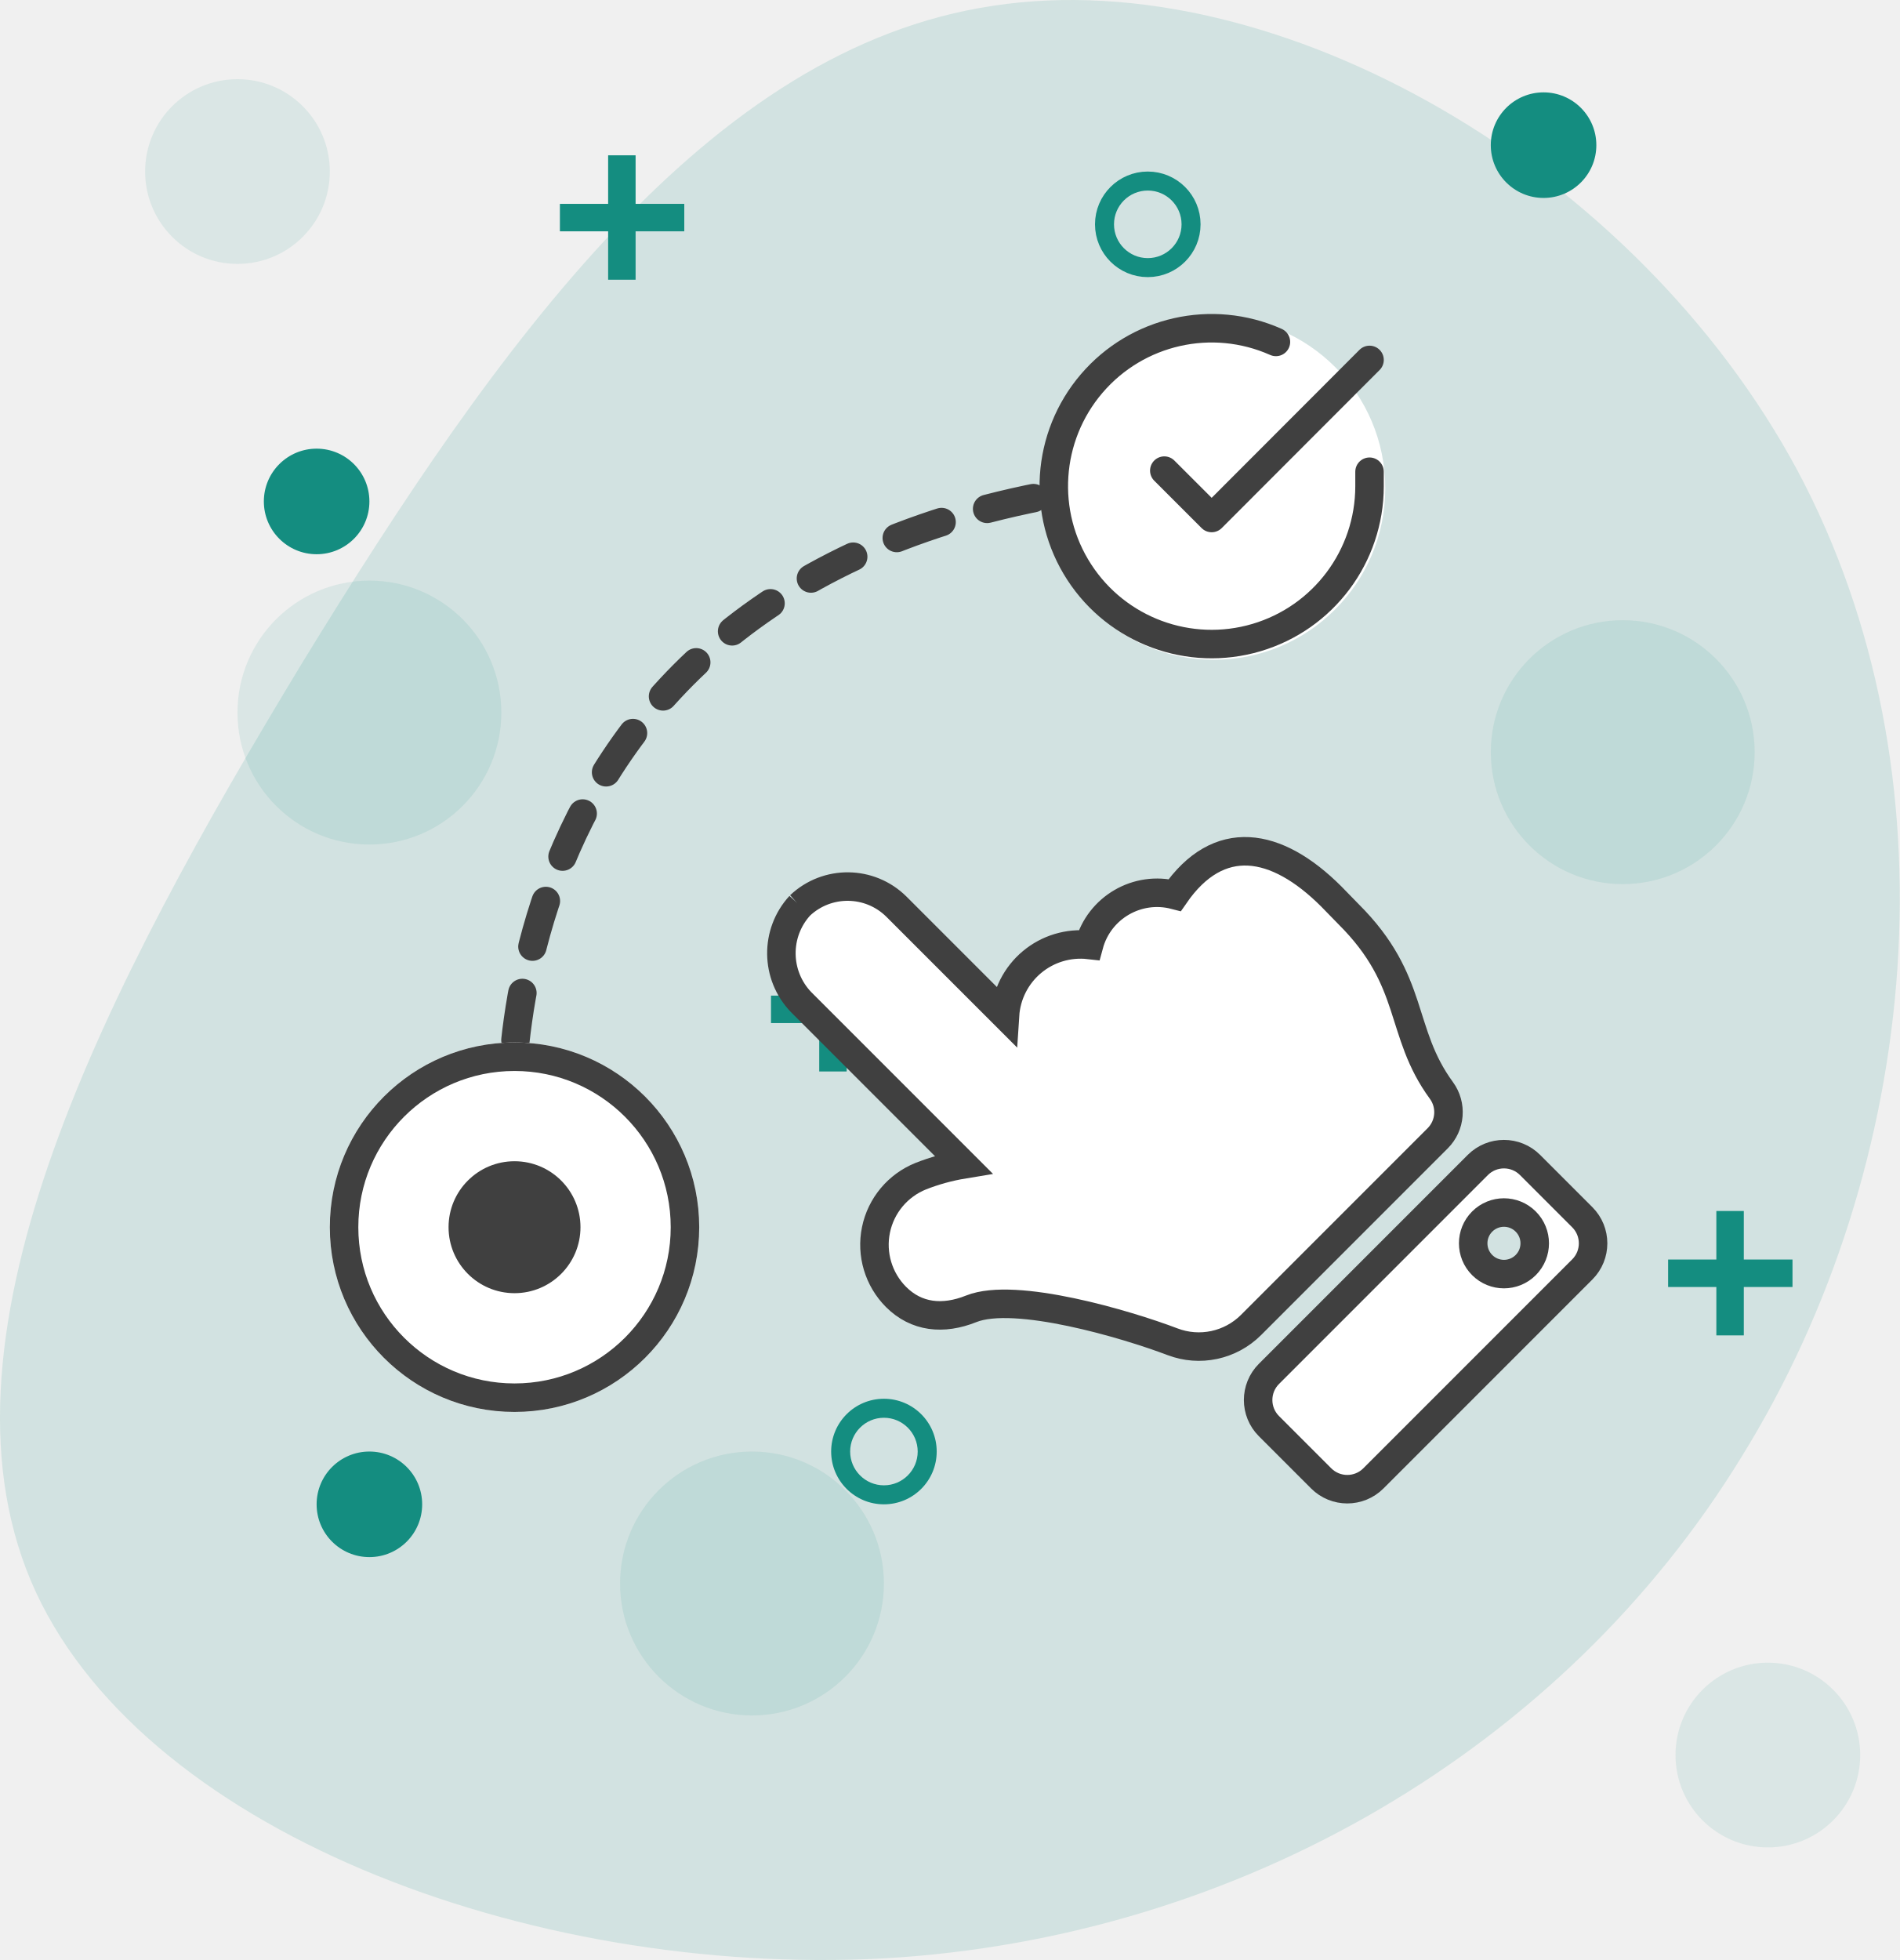
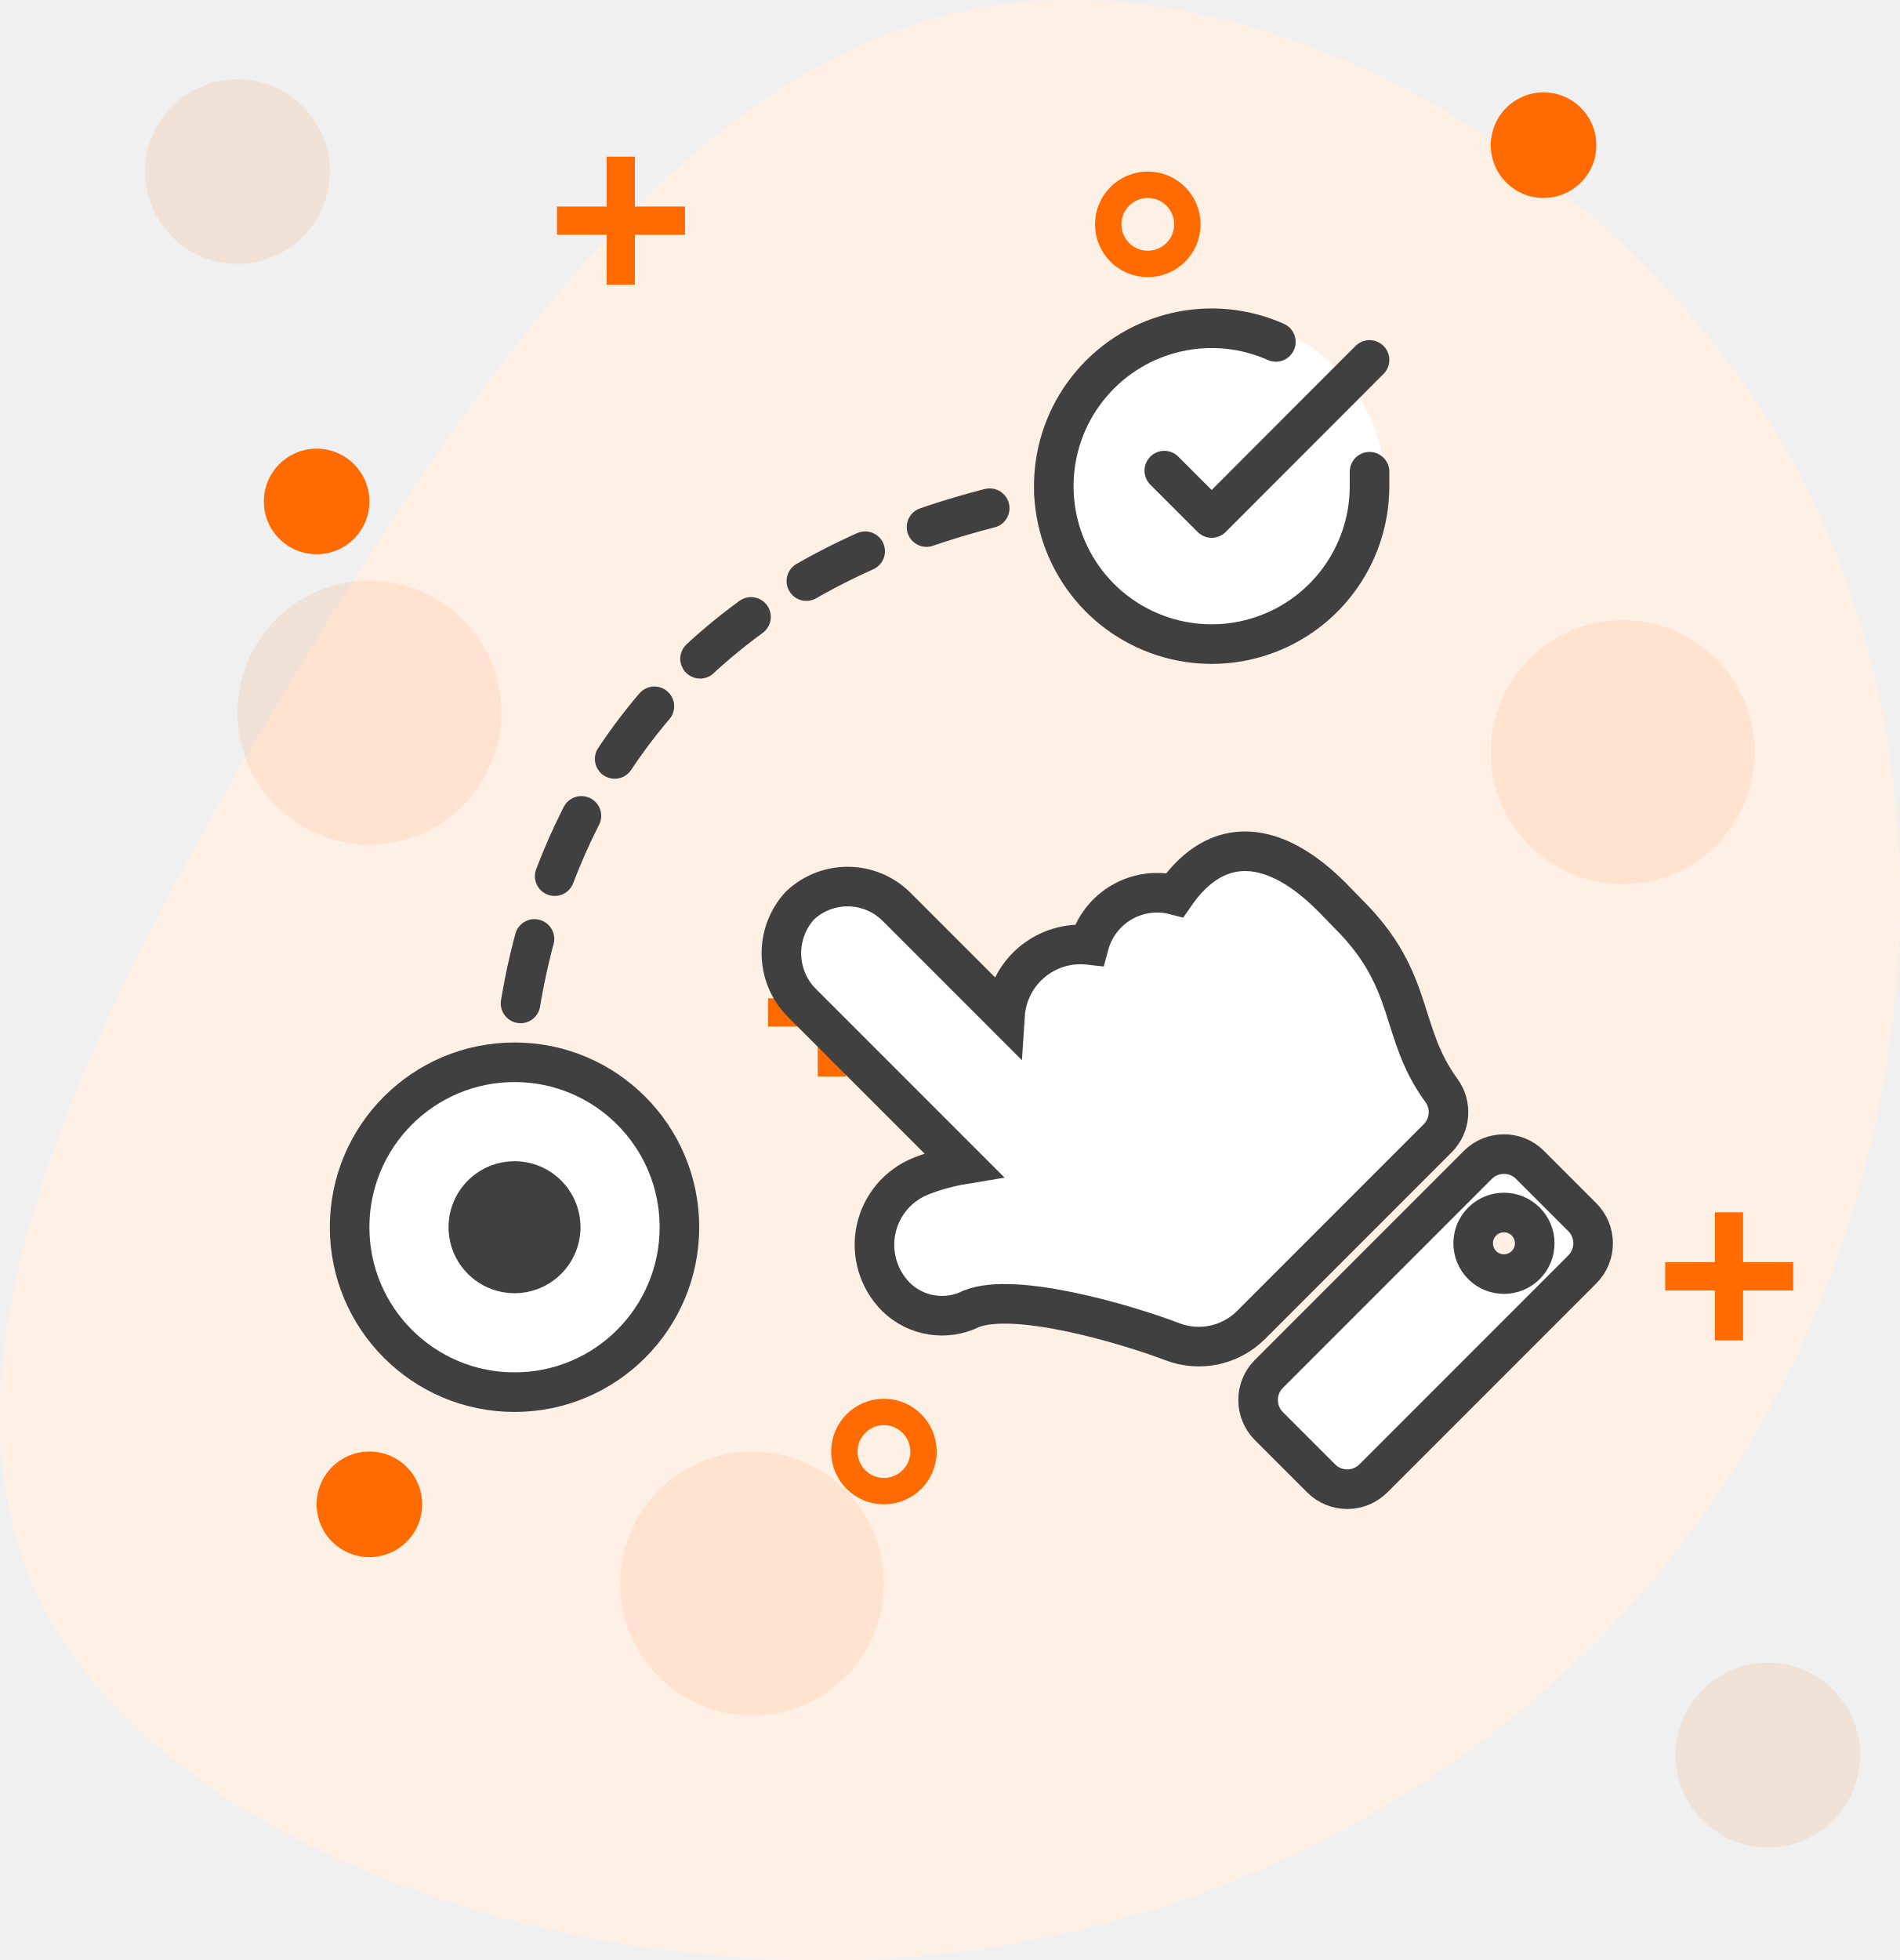
- <svg xmlns="http://www.w3.org/2000/svg" width="200" height="206.294" viewBox="0 0 200 206.294">
-   <g id="Grupo_898351" data-name="Grupo 898351" transform="translate(-237.5 -418)">
-     <g id="Grupo_877799" data-name="Grupo 877799" transform="translate(229.5 412)">
-       <path id="blob" d="M121.88-23.877C138.815,7.84,134.94,49.316,116,79.885,97.2,110.6,63.182,130.546,25.724,132.7c-37.6,2.009-78.79-13.634-89.841-39.754-11.051-26.263,8.037-62.716,28.56-96.586C-14.89-37.368,7.211-68.367,37.206-72.816,67.2-77.408,104.945-55.45,121.88-23.877Z" transform="translate(75.36 79.423)" fill="#148d80" opacity="0.138" />
-       <g id="Grupo_23" data-name="Grupo 23" transform="translate(206.611 14.333) rotate(90)">
-         <text id="_" data-name="+" transform="translate(98.278 120.444)" fill="#148d80" font-size="27" font-family="Montserrat-Bold, Montserrat" font-weight="700">
-           <tspan x="-8.087" y="0">+</tspan>
-         </text>
-         <text id="_2" data-name="+" transform="translate(14.944 142.667)" fill="#148d80" font-size="27" font-family="Montserrat-Bold, Montserrat" font-weight="700">
-           <tspan x="-8.087" y="0">+</tspan>
-         </text>
-         <text id="_3" data-name="+" transform="translate(126.056 26)" fill="#148d80" font-size="27" font-family="Montserrat-Bold, Montserrat" font-weight="700">
-           <tspan x="-8.087" y="0">+</tspan>
-         </text>
-         <circle id="Elipse_1" data-name="Elipse 1" cx="5.556" cy="5.556" r="5.556" transform="translate(1.389 30.556)" fill="#148d80" />
-         <circle id="Elipse_2" data-name="Elipse 2" cx="5.556" cy="5.556" r="5.556" transform="translate(38.889 159.722)" fill="#148d80" />
-         <circle id="Elipse_5" data-name="Elipse 5" cx="5.556" cy="5.556" r="5.556" transform="translate(144.444 154.167)" fill="#148d80" />
-         <circle id="Elipse_6" data-name="Elipse 6" cx="13.889" cy="13.889" r="13.889" transform="translate(56.944 13.889)" fill="#148d80" opacity="0.1" />
-         <circle id="Elipse_7" data-name="Elipse 7" cx="13.889" cy="13.889" r="13.889" transform="translate(144.444 105.556)" fill="#148d80" opacity="0.1" />
-         <circle id="Elipse_11" data-name="Elipse 11" cx="9.722" cy="9.722" r="9.722" transform="translate(166.667 2.778)" fill="#148d80" opacity="0.1" />
-         <circle id="Elipse_12" data-name="Elipse 12" cx="9.722" cy="9.722" r="9.722" transform="translate(0 163.889)" fill="#148d80" opacity="0.1" />
-         <circle id="Elipse_8" data-name="Elipse 8" cx="13.889" cy="13.889" r="13.889" transform="translate(52.778 145.833)" fill="#148d80" opacity="0.1" />
-         <g id="Trazado_616781" data-name="Trazado 616781" transform="translate(138.889 100)" fill="none">
-           <path d="M5.556,0A5.556,5.556,0,1,1,0,5.556,5.556,5.556,0,0,1,5.556,0Z" stroke="none" />
-           <path d="M 5.556 2 C 3.595 2 2 3.595 2 5.556 C 2 7.516 3.595 9.111 5.556 9.111 C 7.516 9.111 9.111 7.516 9.111 5.556 C 9.111 3.595 7.516 2 5.556 2 M 5.556 -4.76837158203125e-06 C 8.624 -4.76837158203125e-06 11.111 2.487 11.111 5.556 C 11.111 8.624 8.624 11.111 5.556 11.111 C 2.487 11.111 -4.76837158203125e-06 8.624 -4.76837158203125e-06 5.556 C -4.76837158203125e-06 2.487 2.487 -4.76837158203125e-06 5.556 -4.76837158203125e-06 Z" stroke="none" fill="#148d80" />
+ <svg xmlns="http://www.w3.org/2000/svg" width="144" height="148.532" viewBox="0 0 144 148.532">
+   <g id="Grupo_29" data-name="Grupo 29" transform="translate(-8 -6)">
+     <path id="blob" d="M68.893-37.75c12.193,22.836,9.4,52.7-4.237,74.709C51.12,59.071,26.63,73.435-.339,74.984c-27.073,1.447-56.729-9.816-64.685-28.623-7.957-18.91,5.787-45.156,20.563-69.542,14.88-24.283,30.793-46.6,52.389-49.806C29.523-76.293,56.7-60.483,68.893-37.75Z" transform="translate(75.36 79.423)" fill="#fff0e5" />
+     <g id="Grupo_23" data-name="Grupo 23" transform="translate(168.676 -9.665) rotate(90)">
+       <text id="_" data-name="+" transform="translate(92.665 104.676)" fill="#ff6b00" font-size="20" font-family="Montserrat-Bold, Montserrat" font-weight="700">
+         <tspan x="-5.99" y="0">+</tspan>
+       </text>
+       <text id="_2" data-name="+" transform="translate(32.665 120.676)" fill="#ff6b00" font-size="20" font-family="Montserrat-Bold, Montserrat" font-weight="700">
+         <tspan x="-5.99" y="0">+</tspan>
+       </text>
+       <text id="_3" data-name="+" transform="translate(112.665 36.676)" fill="#ff6b00" font-size="20" font-family="Montserrat-Bold, Montserrat" font-weight="700">
+         <tspan x="-5.99" y="0">+</tspan>
+       </text>
+       <circle id="Elipse_1" data-name="Elipse 1" cx="4" cy="4" r="4" transform="translate(22.665 39.676)" fill="#ff6b00" />
+       <circle id="Elipse_2" data-name="Elipse 2" cx="4" cy="4" r="4" transform="translate(49.665 132.676)" fill="#ff6b00" />
+       <circle id="Elipse_5" data-name="Elipse 5" cx="4" cy="4" r="4" transform="translate(125.665 128.676)" fill="#ff6b00" />
+       <circle id="Elipse_6" data-name="Elipse 6" cx="10" cy="10" r="10" transform="translate(62.665 27.676)" fill="#ff6b00" opacity="0.1" />
+       <circle id="Elipse_7" data-name="Elipse 7" cx="10" cy="10" r="10" transform="translate(125.665 93.676)" fill="#ff6b00" opacity="0.1" />
+       <circle id="Elipse_11" data-name="Elipse 11" cx="7" cy="7" r="7" transform="translate(141.665 19.676)" fill="#ff6b00" opacity="0.1" />
+       <circle id="Elipse_12" data-name="Elipse 12" cx="7" cy="7" r="7" transform="translate(21.665 135.676)" fill="#ff6b00" opacity="0.1" />
+       <circle id="Elipse_8" data-name="Elipse 8" cx="10" cy="10" r="10" transform="translate(59.665 122.676)" fill="#ff6b00" opacity="0.1" />
+       <g id="Elipse_3" data-name="Elipse 3" transform="translate(121.665 89.676)" fill="none" stroke="#ff6b00" stroke-width="2">
+         <circle cx="4" cy="4" r="4" stroke="none" />
+         <circle cx="4" cy="4" r="3" fill="none" />
+       </g>
+       <g id="Elipse_4" data-name="Elipse 4" transform="translate(28.665 69.676)" fill="none" stroke="#ff6b00" stroke-width="2">
+         <circle cx="4" cy="4" r="4" stroke="none" />
+         <circle cx="4" cy="4" r="3" fill="none" />
+       </g>
+     </g>
+     <g id="Grupo_20" data-name="Grupo 20" transform="translate(-5 5)">
+       <g id="Grupo_17" data-name="Grupo 17" transform="translate(-8.922 87.833) rotate(-45)">
+         <path id="Icon_awesome-hand-point-right" data-name="Icon awesome-hand-point-right" d="M61.431,15.822a5.259,5.259,0,0,1-5.225,5.112H44.56a5.737,5.737,0,0,1-.735,8.275,5.343,5.343,0,0,1-1.919,7.268c1.047,5.732-2.56,8.312-8.468,8.312-.32,0-1.548-.024-1.866-.023-7.228.02-8.968-3.623-14.431-4.469a2.8,2.8,0,0,1-2.364-2.765V17.526h0a5.6,5.6,0,0,1,3.32-5.114C21.467,10.9,29.226,6.692,30.64,3.393A4.971,4.971,0,0,1,35.305,0a5.6,5.6,0,0,1,5.146,7.8A15.853,15.853,0,0,1,38.8,10.71H56.206a5.344,5.344,0,0,1,5.225,5.112ZM11.2,15.862V38.256a2.8,2.8,0,0,1-2.8,2.8H2.8a2.8,2.8,0,0,1-2.8-2.8V15.862a2.8,2.8,0,0,1,2.8-2.8H8.4A2.8,2.8,0,0,1,11.2,15.862ZM7.931,35.457A2.333,2.333,0,1,0,5.6,37.79,2.333,2.333,0,0,0,7.931,35.457Z" transform="translate(55 107.36) rotate(-90)" fill="#fff" />
+         <path id="Icon_awesome-hand-point-right-2" data-name="Icon awesome-hand-point-right" d="M61.431,15.822a5.259,5.259,0,0,1-5.225,5.112H44.56a5.737,5.737,0,0,1-.735,8.275,5.343,5.343,0,0,1-1.919,7.268c1.047,5.732-2.56,8.312-8.468,8.312-.32,0-1.548-.024-1.866-.023-7.228.02-8.968-3.623-14.431-4.469a2.8,2.8,0,0,1-2.364-2.765V17.526h0a5.6,5.6,0,0,1,3.32-5.114C21.467,10.9,29.226,6.692,30.64,3.393A4.971,4.971,0,0,1,35.305,0a5.6,5.6,0,0,1,5.146,7.8A15.853,15.853,0,0,1,38.8,10.71H56.206a5.344,5.344,0,0,1,5.225,5.112ZM11.2,15.862V38.256a2.8,2.8,0,0,1-2.8,2.8H2.8a2.8,2.8,0,0,1-2.8-2.8V15.862a2.8,2.8,0,0,1,2.8-2.8H8.4A2.8,2.8,0,0,1,11.2,15.862ZM7.931,35.457A2.333,2.333,0,1,0,5.6,37.79,2.333,2.333,0,0,0,7.931,35.457Z" transform="translate(55.429 106.931) rotate(-90)" fill="none" stroke="#404040" stroke-width="3" />
+       </g>
+       <path id="Trazado_43" data-name="Trazado 43" d="M1263.036,166.767s-3.706-44.62,48.175-49.528" transform="translate(-1211.212 -79.767)" fill="none" stroke="#404040" stroke-linecap="round" stroke-width="3" stroke-dasharray="5" />
+       <g id="Grupo_18" data-name="Grupo 18" transform="translate(-42 60)">
+         <g id="Elipse_10" data-name="Elipse 10" transform="translate(80 20)" fill="#fff" stroke="#404040" stroke-width="3">
+           <circle cx="14" cy="14" r="14" stroke="none" />
+           <circle cx="14" cy="14" r="12.5" fill="none" />
        </g>
-         <g id="Elipse_4" data-name="Elipse 4" transform="translate(9.722 72.222)" fill="none" stroke="#148d80" stroke-width="2">
-           <circle cx="5.556" cy="5.556" r="5.556" stroke="none" />
-           <circle cx="5.556" cy="5.556" r="4.556" fill="none" />
-         </g>
+         <circle id="Elipse_14" data-name="Elipse 14" cx="5" cy="5" r="5" transform="translate(89 29)" fill="#404040" />
      </g>
-       <g id="Grupo_20" data-name="Grupo 20" transform="translate(42.722 39.333)">
-         <g id="Grupo_17" data-name="Grupo 17" transform="translate(33.531 77.938) rotate(-45)">
-           <path id="Icon_awesome-hand-point-right" data-name="Icon awesome-hand-point-right" d="M85.321,21.975a7.3,7.3,0,0,1-7.257,7.1H61.889a7.968,7.968,0,0,1-1.02,11.492A7.42,7.42,0,0,1,58.2,50.661c1.454,7.96-3.555,11.544-11.761,11.544-.445,0-2.151-.033-2.592-.032C33.812,62.2,31.4,57.141,23.808,55.967a3.883,3.883,0,0,1-3.283-3.84V24.341h0a7.776,7.776,0,0,1,4.611-7.1c4.679-2.1,15.456-7.944,17.42-12.526C43.818,1.765,46.019,0,49.035,0a7.781,7.781,0,0,1,7.147,10.839,22.017,22.017,0,0,1-2.293,4.037H78.064a7.422,7.422,0,0,1,7.257,7.1Zm-69.77.056v31.1a3.888,3.888,0,0,1-3.888,3.888H3.888A3.888,3.888,0,0,1,0,53.133v-31.1a3.888,3.888,0,0,1,3.888-3.888h7.776A3.888,3.888,0,0,1,15.551,22.031ZM11.015,49.246a3.24,3.24,0,1,0-3.24,3.24A3.24,3.24,0,0,0,11.015,49.246Z" transform="translate(0 85.917) rotate(-90)" fill="#fff" />
-           <path id="Icon_awesome-hand-point-right-2" data-name="Icon awesome-hand-point-right" d="M85.321,21.975a7.3,7.3,0,0,1-7.257,7.1H61.889a7.968,7.968,0,0,1-1.02,11.492A7.42,7.42,0,0,1,58.2,50.661c1.454,7.96-3.555,11.544-11.761,11.544-.445,0-2.151-.033-2.592-.032C33.812,62.2,31.4,57.141,23.808,55.967a3.883,3.883,0,0,1-3.283-3.84V24.341h0a7.776,7.776,0,0,1,4.611-7.1c4.679-2.1,15.456-7.944,17.42-12.526C43.818,1.765,46.019,0,49.035,0a7.781,7.781,0,0,1,7.147,10.839,22.017,22.017,0,0,1-2.293,4.037H78.064a7.422,7.422,0,0,1,7.257,7.1Zm-69.77.056v31.1a3.888,3.888,0,0,1-3.888,3.888H3.888A3.888,3.888,0,0,1,0,53.133v-31.1a3.888,3.888,0,0,1,3.888-3.888h7.776A3.888,3.888,0,0,1,15.551,22.031ZM11.015,49.246a3.24,3.24,0,1,0-3.24,3.24A3.24,3.24,0,0,0,11.015,49.246Z" transform="translate(0.595 85.321) rotate(-90)" fill="none" stroke="#404040" stroke-width="3" />
-         </g>
-         <path id="Trazado_43" data-name="Trazado 43" d="M1263.059,186.027s-5.147-61.973,66.91-68.789" transform="translate(-1243.858 -99.916)" fill="none" stroke="#404040" stroke-linecap="round" stroke-width="3" stroke-dasharray="5" />
-         <g id="Grupo_18" data-name="Grupo 18" transform="translate(0 76.389)">
-           <g id="Elipse_10" data-name="Elipse 10" transform="translate(0 0)" fill="#fff" stroke="#404040" stroke-width="3">
-             <circle cx="19.444" cy="19.444" r="19.444" stroke="none" />
-             <circle cx="19.444" cy="19.444" r="17.944" fill="none" />
-           </g>
-           <circle id="Elipse_14" data-name="Elipse 14" cx="6.944" cy="6.944" r="6.944" transform="translate(12.5 12.5)" fill="#404040" />
-         </g>
-         <g id="Grupo_19" data-name="Grupo 19" transform="translate(75 0)">
-           <circle id="Elipse_13" data-name="Elipse 13" cx="18.056" cy="18.056" r="18.056" transform="translate(0)" fill="#fff" />
-           <g id="Icon_feather-check-circle" data-name="Icon feather-check-circle" transform="translate(1.216 1.216)">
-             <path id="Trazado_18" data-name="Trazado 18" d="M36.24,18.092v1.529A16.62,16.62,0,1,1,26.385,4.43" transform="translate(-3 -2.991)" fill="none" stroke="#404040" stroke-linecap="round" stroke-linejoin="round" stroke-width="3" />
-             <path id="Trazado_19" data-name="Trazado 19" d="M35.106,6,18.486,22.637,13.5,17.651" transform="translate(-1.866 -2.666)" fill="none" stroke="#404040" stroke-linecap="round" stroke-linejoin="round" stroke-width="3" />
-           </g>
+       <g id="Grupo_19" data-name="Grupo 19" transform="translate(91.773 24.773)">
+         <circle id="Elipse_13" data-name="Elipse 13" cx="13" cy="13" r="13" transform="translate(0.227 0.227)" fill="#fff" />
+         <g id="Icon_feather-check-circle" data-name="Icon feather-check-circle" transform="translate(1.102 1.102)">
+           <path id="Trazado_18" data-name="Trazado 18" d="M26.933,13.864v1.1a11.967,11.967,0,1,1-7.1-10.937" transform="translate(-3 -2.991)" fill="none" stroke="#404040" stroke-linecap="round" stroke-linejoin="round" stroke-width="3" />
+           <path id="Trazado_19" data-name="Trazado 19" d="M29.057,6,17.09,17.979l-3.59-3.59" transform="translate(-5.123 -3.599)" fill="none" stroke="#404040" stroke-linecap="round" stroke-linejoin="round" stroke-width="3" />
        </g>
      </g>
    </g>
  </g>
</svg>
